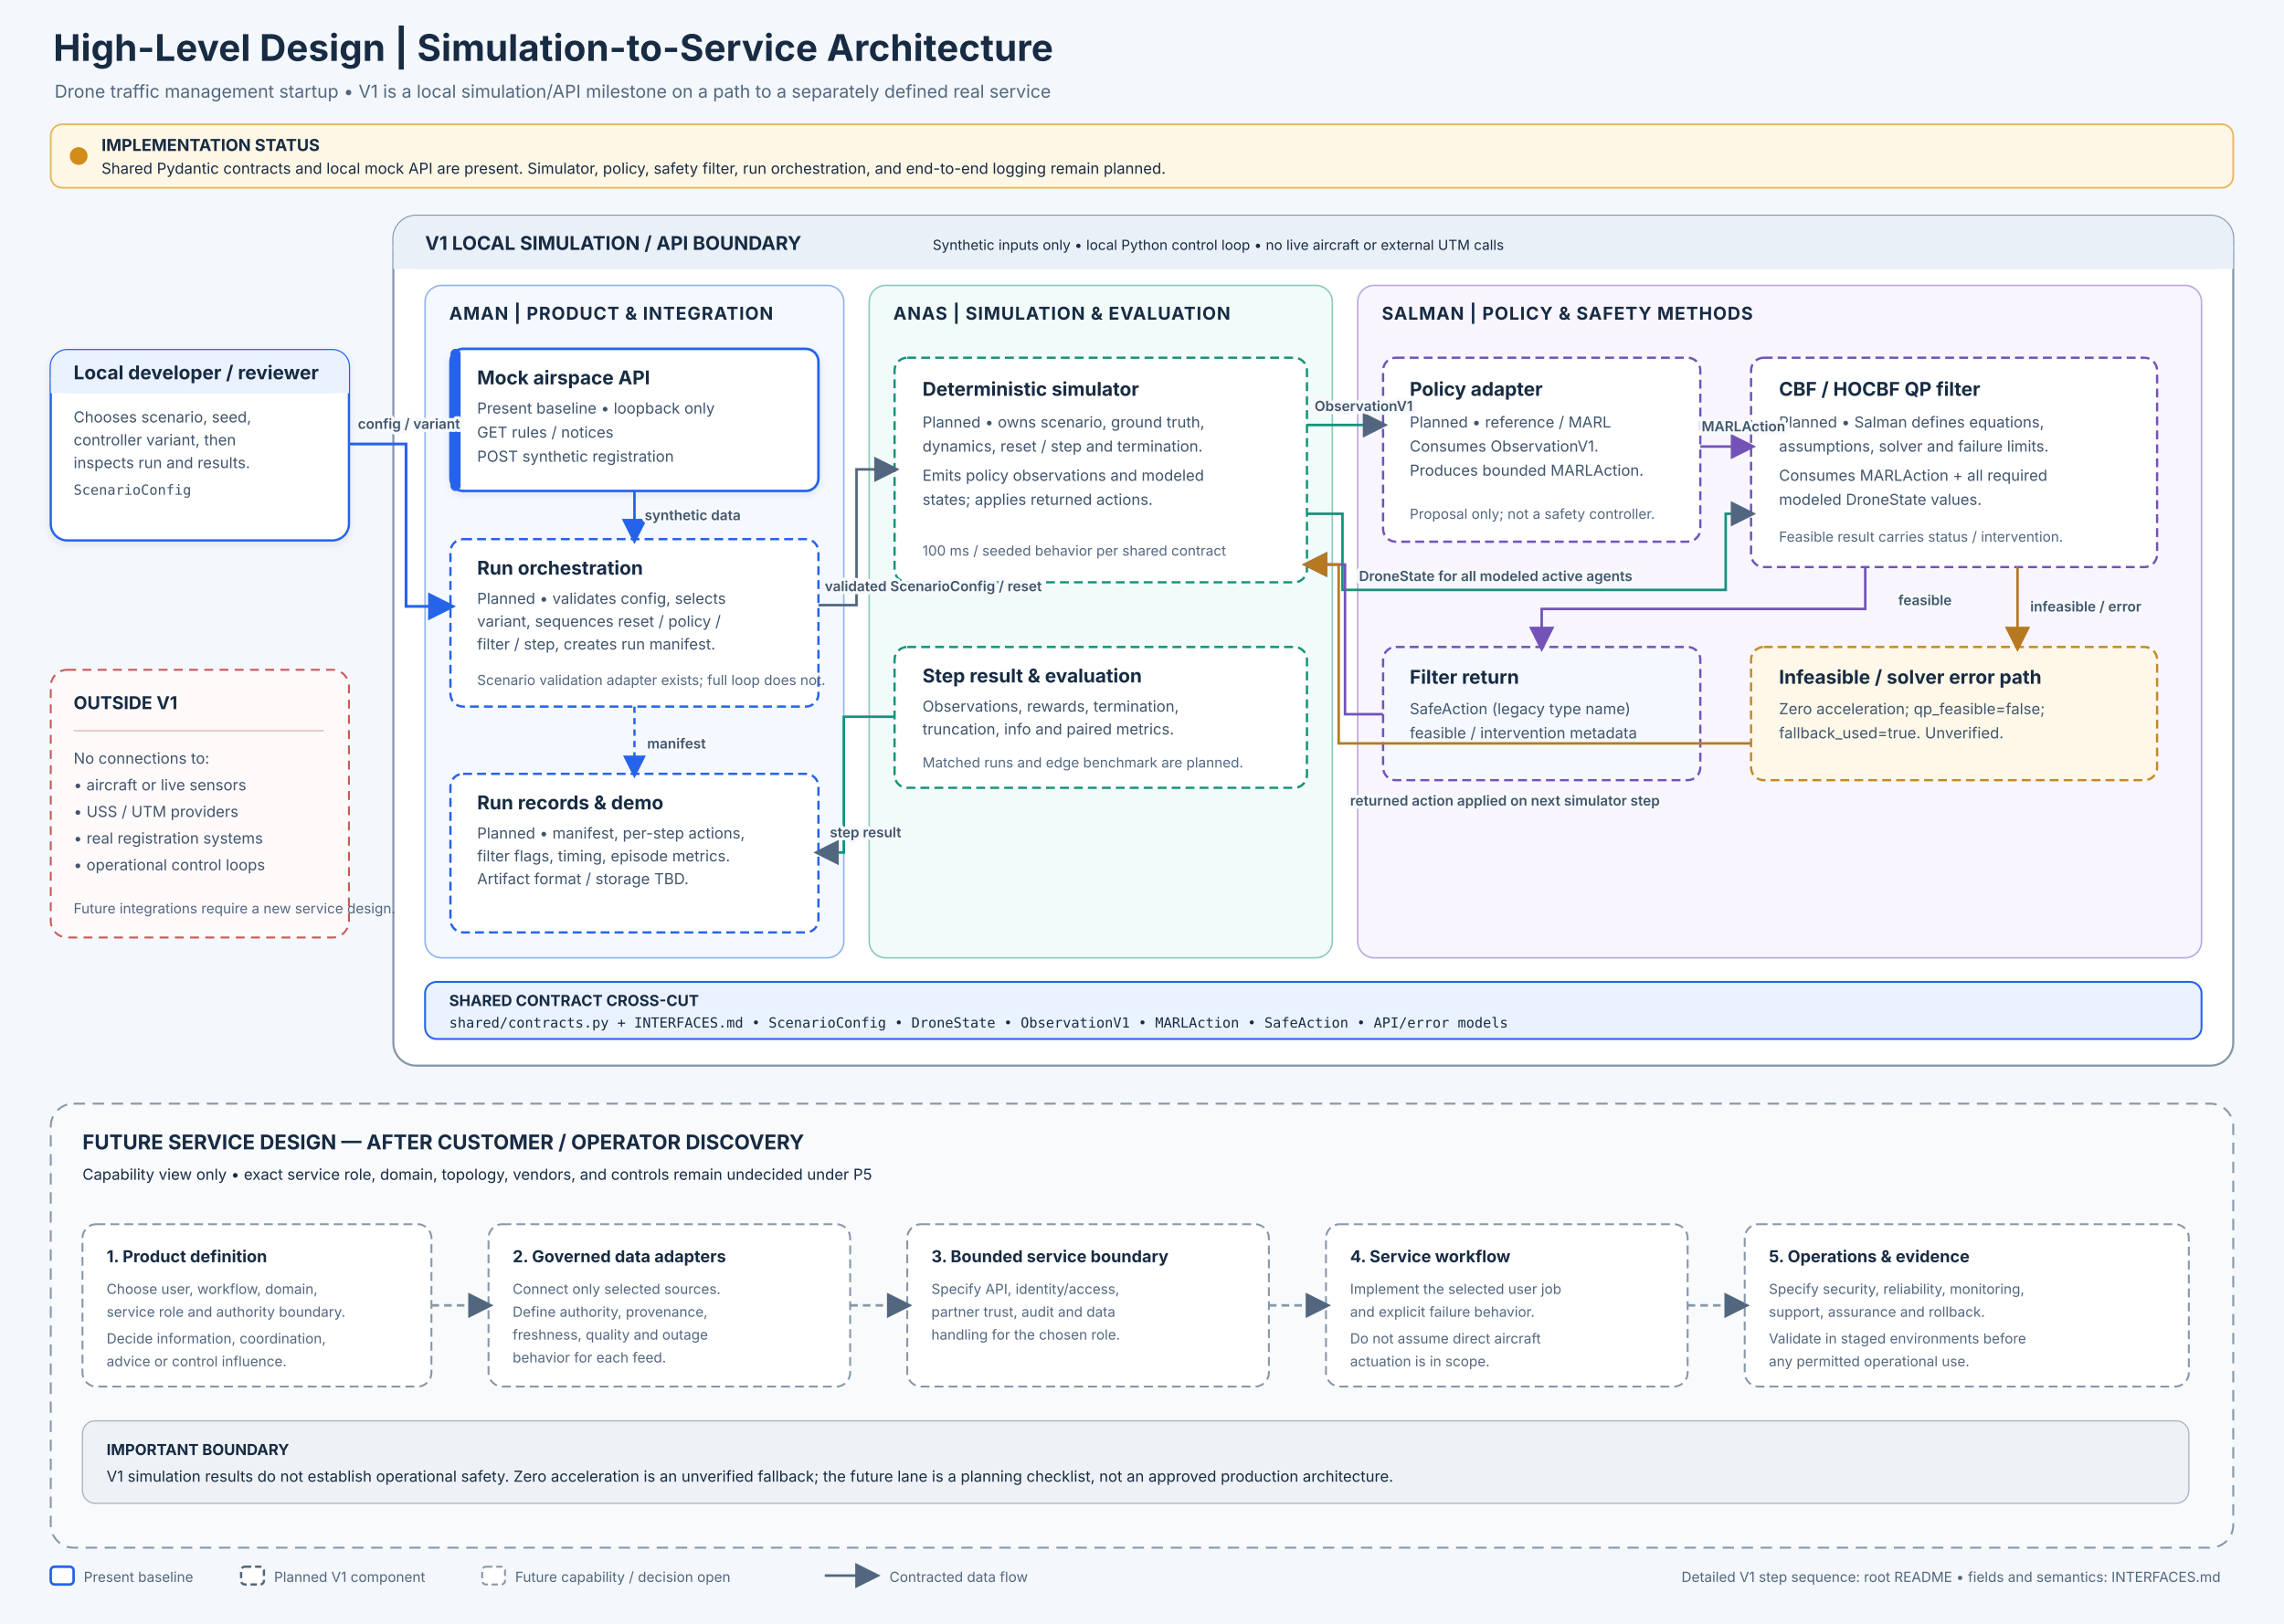
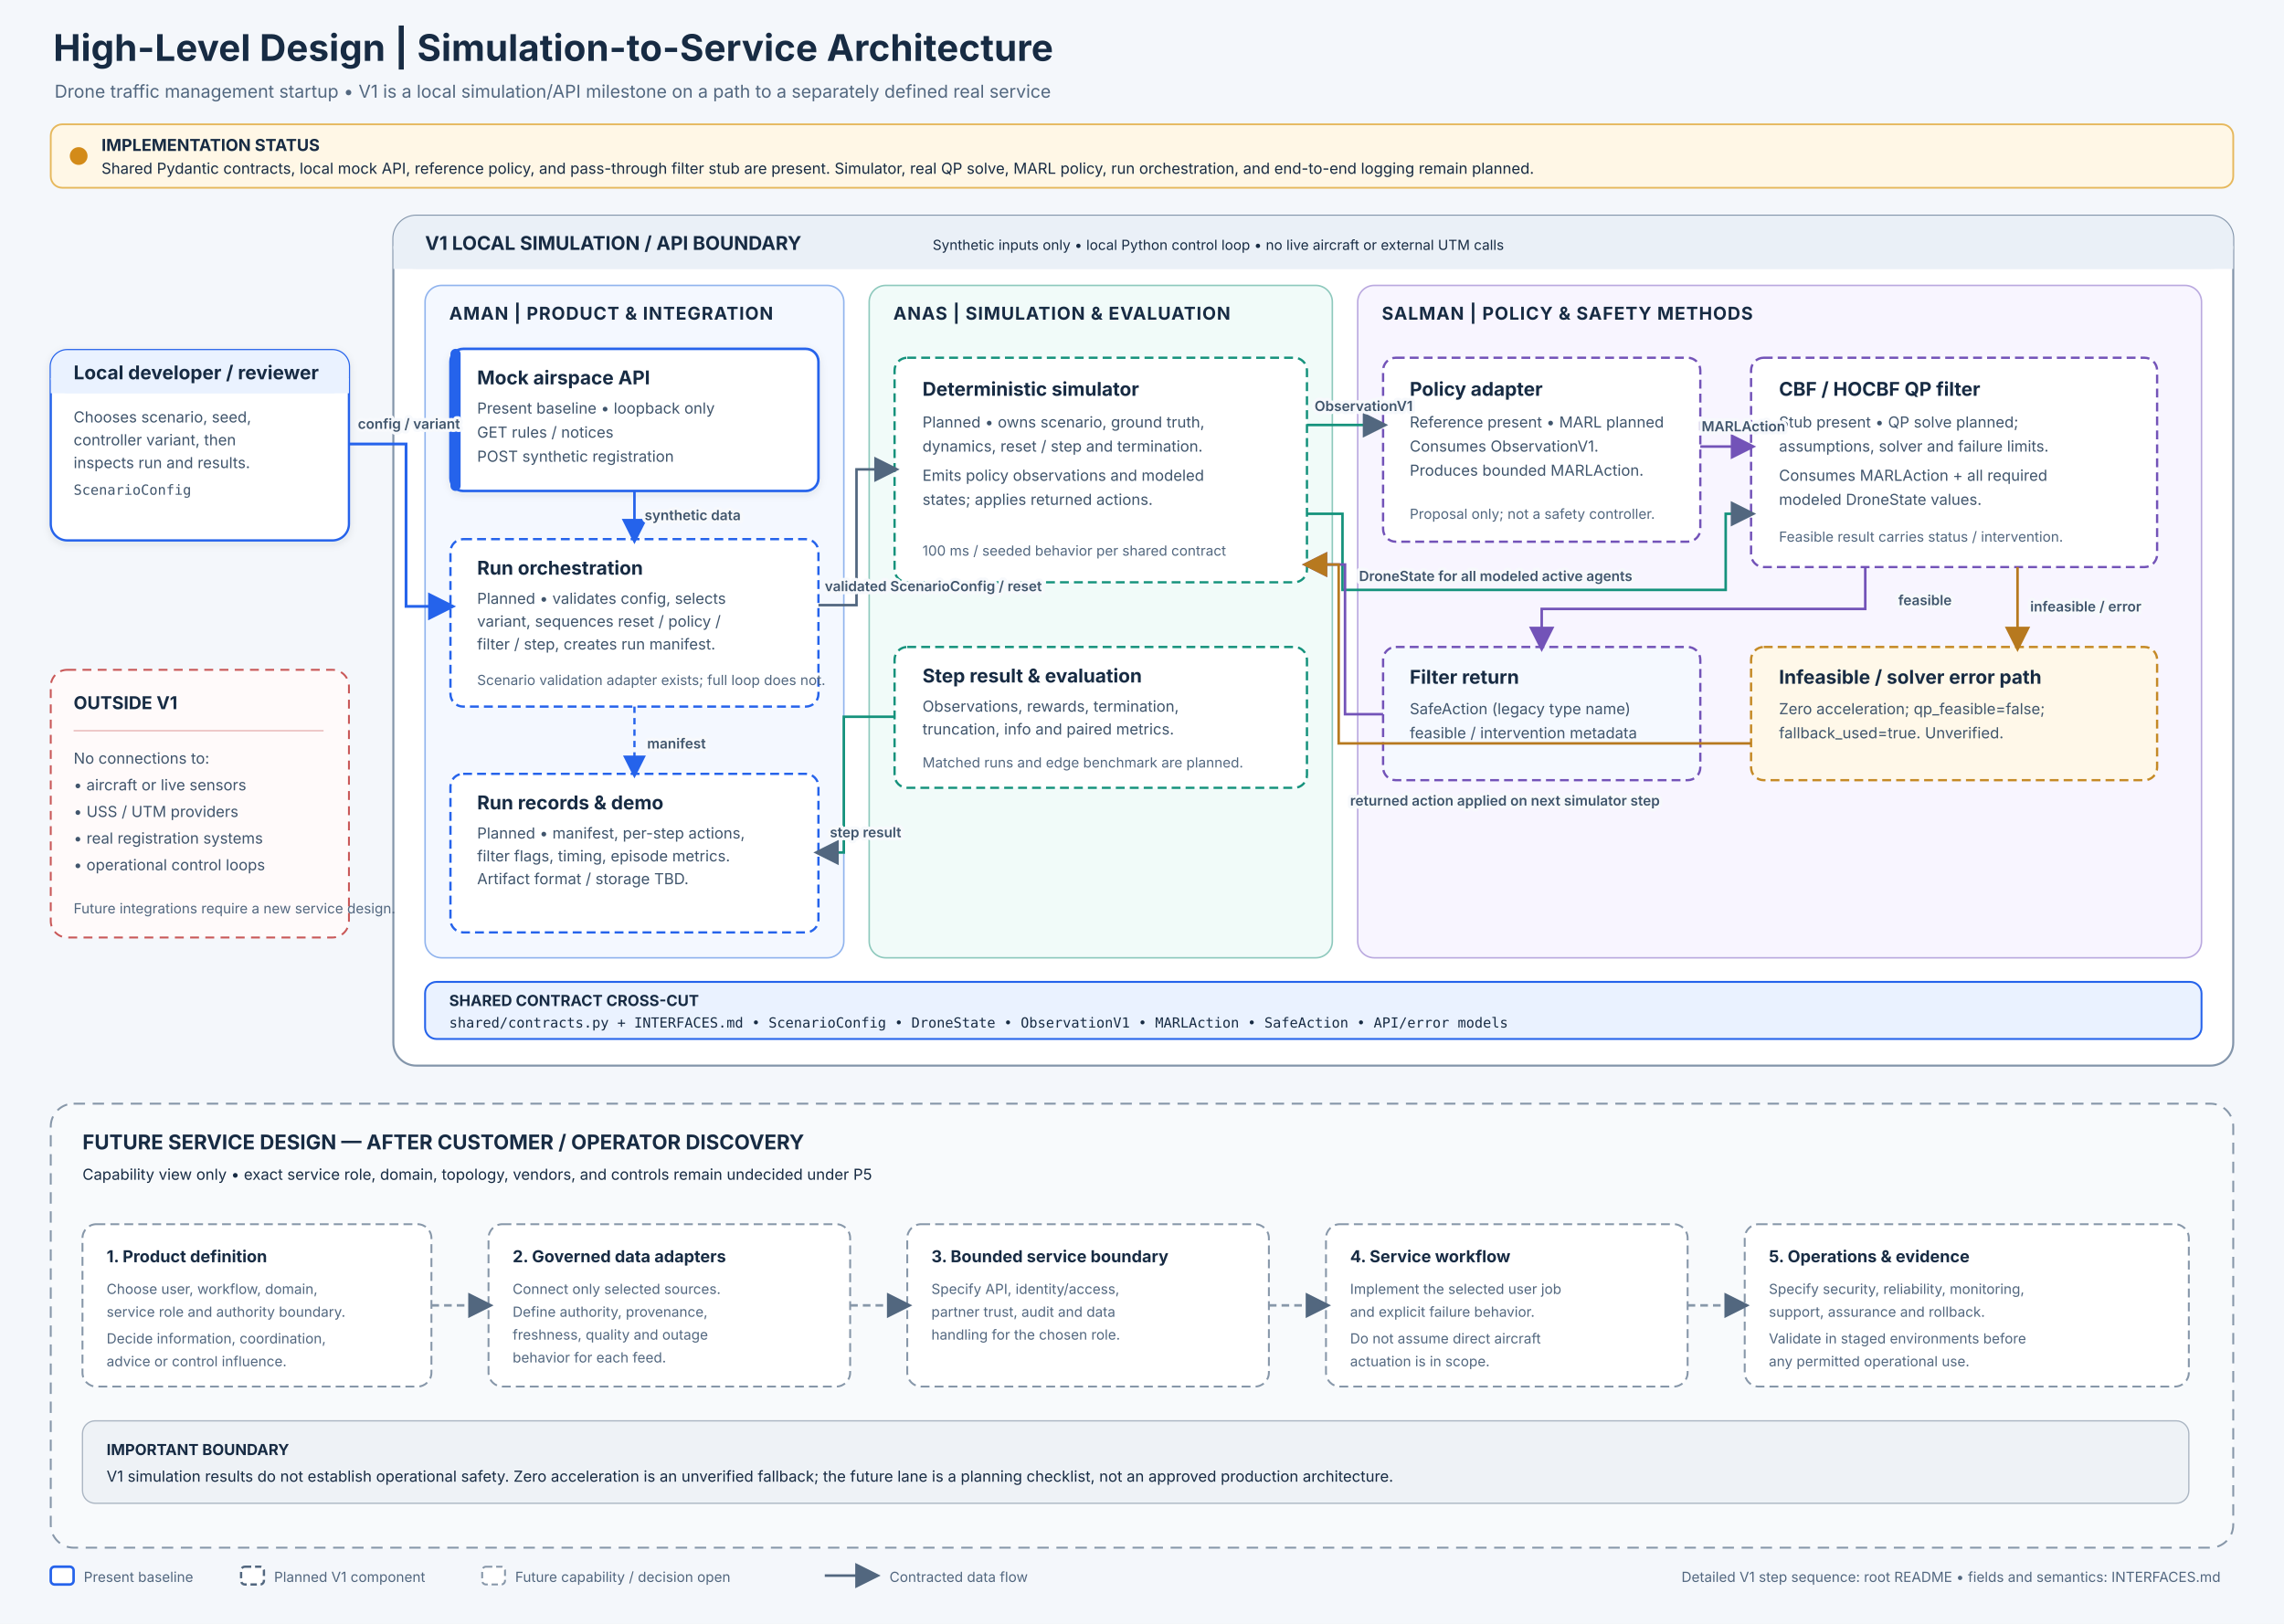
<svg xmlns="http://www.w3.org/2000/svg" width="1800" height="1280" viewBox="0 0 1800 1280" role="img" aria-labelledby="title desc">
  <defs>
    <marker id="arrow" markerWidth="10" markerHeight="10" refX="8" refY="5" orient="auto" markerUnits="strokeWidth">
      <path d="M0,0 L10,5 L0,10 z" fill="#52677f" />
    </marker>
    <marker id="arrowBlue" markerWidth="10" markerHeight="10" refX="8" refY="5" orient="auto" markerUnits="strokeWidth">
      <path d="M0,0 L10,5 L0,10 z" fill="#2563eb" />
    </marker>
    <marker id="arrowPurple" markerWidth="10" markerHeight="10" refX="8" refY="5" orient="auto" markerUnits="strokeWidth">
      <path d="M0,0 L10,5 L0,10 z" fill="#7353b8" />
    </marker>
    <marker id="arrowAmber" markerWidth="10" markerHeight="10" refX="8" refY="5" orient="auto" markerUnits="strokeWidth">
      <path d="M0,0 L10,5 L0,10 z" fill="#b7791f" />
    </marker>
    <filter id="shadow" x="-10%" y="-10%" width="120%" height="130%">
      <feDropShadow dx="0" dy="2" stdDeviation="3" flood-color="#18324d" flood-opacity="0.09" />
    </filter>
    <style>
      text{font-family:Inter,Segoe UI,Arial,sans-serif;fill:#172b43}
      .title{font-size:29px;font-weight:700;letter-spacing:.1px}
      .subtitle{font-size:14px;fill:#52677f}
      .note{font-size:12px;fill:#40556c}
      .zoneTitle{font-size:14px;font-weight:700;letter-spacing:.65px}
      .cardTitle{font-size:15px;font-weight:700}
      .cardBody{font-size:12px;fill:#40556c}
      .small{font-size:11px;fill:#52677f}
      .edgeLabel{font-size:11px;font-weight:600;fill:#40556c;paint-order:stroke;stroke:#f7f9fc;stroke-width:5px;stroke-linejoin:round}
      .futureTitle{font-size:13px;font-weight:700}
      .futureBody{font-size:11px;fill:#52677f}
      .mono{font-family:Consolas,Monaco,monospace;font-size:11px}
    </style>
  </defs>
  <rect width="1800" height="1280" fill="#f4f7fb" />
  <text x="42" y="48" class="title">High-Level Design | Simulation-to-Service Architecture</text>
  <text x="43" y="77" class="subtitle">Drone traffic management startup • V1 is a local simulation/API milestone on a path to a separately defined real service</text>
  <rect x="40" y="98" width="1720" height="50" rx="9" fill="#fff7e6" stroke="#e6b85c" stroke-width="1.4" />
  <circle cx="62" cy="123" r="7" fill="#d38b19" />
  <text x="80" y="119" font-size="13" font-weight="700" fill="#744b0b">IMPLEMENTATION STATUS</text>
-   <text x="80" y="137" font-size="12" fill="#744b0b">Shared Pydantic contracts and local mock API are present. Simulator, policy, safety filter, run orchestration, and end-to-end logging remain planned.</text>
+   <text x="80" y="137" font-size="12" fill="#744b0b">Shared Pydantic contracts, local mock API, reference policy, and pass-through filter stub are present. Simulator, real QP solve, MARL policy, run orchestration, and end-to-end logging remain planned.</text>
  <rect x="310" y="170" width="1450" height="670" rx="18" fill="#ffffff" stroke="#8395aa" stroke-width="1.6" />
  <rect x="310" y="170" width="1450" height="42" rx="18" fill="#eaf0f7" />
  <rect x="310" y="194" width="1450" height="18" fill="#eaf0f7" />
  <text x="335" y="197" font-size="15" font-weight="700">V1 LOCAL SIMULATION / API BOUNDARY</text>
  <text x="735" y="197" font-size="11" fill="#52677f">Synthetic inputs only • local Python control loop • no live aircraft or external UTM calls</text>
  <rect x="40" y="276" width="235" height="150" rx="13" fill="#ffffff" stroke="#2563eb" stroke-width="1.8" filter="url(#shadow)" />
  <rect x="40" y="276" width="235" height="34" rx="13" fill="#eaf2ff" />
  <rect x="40" y="298" width="235" height="12" fill="#eaf2ff" />
  <text x="58" y="299" class="cardTitle" fill="#1849a9">Local developer / reviewer</text>
  <text x="58" y="333" class="cardBody">
    <tspan x="58" dy="0">Chooses scenario, seed,</tspan>
    <tspan x="58" dy="18">controller variant, then</tspan>
    <tspan x="58" dy="18">inspects run and results.</tspan>
    <tspan x="58" dy="21" class="mono">ScenarioConfig</tspan>
  </text>
  <rect x="40" y="528" width="235" height="211" rx="13" fill="#fffafa" stroke="#c95858" stroke-width="1.5" stroke-dasharray="7 5" />
  <text x="58" y="559" font-size="14" font-weight="700" fill="#a52d2d">OUTSIDE V1</text>
  <path d="M58 576 H255" stroke="#e7b4b4" />
  <text x="58" y="602" class="cardBody" fill="#7e3434">
    <tspan x="58" dy="0">No connections to:</tspan>
    <tspan x="58" dy="21">• aircraft or live sensors</tspan>
    <tspan x="58" dy="21">• USS / UTM providers</tspan>
    <tspan x="58" dy="21">• real registration systems</tspan>
    <tspan x="58" dy="21">• operational control loops</tspan>
  </text>
  <text x="58" y="720" class="small" fill="#9d3e3e">Future integrations require a new service design.</text>
  <rect x="335" y="225" width="330" height="530" rx="13" fill="#f4f8ff" stroke="#91b4ee" stroke-width="1.2" />
  <text x="354" y="252" class="zoneTitle" fill="#1849a9">AMAN | PRODUCT &amp; INTEGRATION</text>
  <rect x="685" y="225" width="365" height="530" rx="13" fill="#f1fbf9" stroke="#8ec9bd" stroke-width="1.2" />
  <text x="704" y="252" class="zoneTitle" fill="#147363">ANAS | SIMULATION &amp; EVALUATION</text>
  <rect x="1070" y="225" width="665" height="530" rx="13" fill="#f8f5ff" stroke="#baa9df" stroke-width="1.2" />
  <text x="1089" y="252" class="zoneTitle" fill="#5c4296">SALMAN | POLICY &amp; SAFETY METHODS</text>
  <rect x="355" y="275" width="290" height="112" rx="10" fill="#ffffff" stroke="#2563eb" stroke-width="2" filter="url(#shadow)" />
  <rect x="355" y="275" width="8" height="112" rx="4" fill="#2563eb" />
  <text x="376" y="303" class="cardTitle">Mock airspace API</text>
  <text x="376" y="326" class="cardBody">
    <tspan x="376" dy="0">Present baseline • loopback only</tspan>
    <tspan x="376" dy="19">GET rules / notices</tspan>
    <tspan x="376" dy="19">POST synthetic registration</tspan>
  </text>
  <rect x="355" y="425" width="290" height="132" rx="10" fill="#ffffff" stroke="#2563eb" stroke-width="1.8" stroke-dasharray="7 4" />
  <text x="376" y="453" class="cardTitle">Run orchestration</text>
  <text x="376" y="476" class="cardBody">
    <tspan x="376" dy="0">Planned • validates config, selects</tspan>
    <tspan x="376" dy="18">variant, sequences reset / policy /</tspan>
    <tspan x="376" dy="18">filter / step, creates run manifest.</tspan>
  </text>
  <text x="376" y="540" class="small">Scenario validation adapter exists; full loop does not.</text>
  <rect x="355" y="610" width="290" height="125" rx="10" fill="#ffffff" stroke="#2563eb" stroke-width="1.8" stroke-dasharray="7 4" />
  <text x="376" y="638" class="cardTitle">Run records &amp; demo</text>
  <text x="376" y="661" class="cardBody">
    <tspan x="376" dy="0">Planned • manifest, per-step actions,</tspan>
    <tspan x="376" dy="18">filter flags, timing, episode metrics.</tspan>
    <tspan x="376" dy="18">Artifact format / storage TBD.</tspan>
  </text>
  <rect x="705" y="282" width="325" height="177" rx="10" fill="#ffffff" stroke="#15927c" stroke-width="1.8" stroke-dasharray="7 4" />
  <text x="727" y="312" class="cardTitle">Deterministic simulator</text>
  <text x="727" y="337" class="cardBody">
    <tspan x="727" dy="0">Planned • owns scenario, ground truth,</tspan>
    <tspan x="727" dy="19">dynamics, reset / step and termination.</tspan>
    <tspan x="727" dy="23">Emits policy observations and modeled</tspan>
    <tspan x="727" dy="19">states; applies returned actions.</tspan>
  </text>
  <text x="727" y="438" class="small">100 ms / seeded behavior per shared contract</text>
  <rect x="705" y="510" width="325" height="111" rx="10" fill="#ffffff" stroke="#15927c" stroke-width="1.8" stroke-dasharray="7 4" />
  <text x="727" y="538" class="cardTitle">Step result &amp; evaluation</text>
  <text x="727" y="561" class="cardBody">
    <tspan x="727" dy="0">Observations, rewards, termination,</tspan>
    <tspan x="727" dy="18">truncation, info and paired metrics.</tspan>
  </text>
  <text x="727" y="605" class="small">Matched runs and edge benchmark are planned.</text>
  <rect x="1090" y="282" width="250" height="145" rx="10" fill="#ffffff" stroke="#7353b8" stroke-width="1.8" stroke-dasharray="7 4" />
  <text x="1111" y="312" class="cardTitle">Policy adapter</text>
  <text x="1111" y="337" class="cardBody">
-     <tspan x="1111" dy="0">Planned • reference / MARL</tspan>
+     <tspan x="1111" dy="0">Reference present • MARL planned</tspan>
    <tspan x="1111" dy="19">Consumes ObservationV1.</tspan>
    <tspan x="1111" dy="19">Produces bounded MARLAction.</tspan>
  </text>
  <text x="1111" y="409" class="small">Proposal only; not a safety controller.</text>
  <rect x="1380" y="282" width="320" height="165" rx="10" fill="#ffffff" stroke="#7353b8" stroke-width="1.8" stroke-dasharray="7 4" />
  <text x="1402" y="312" class="cardTitle">CBF / HOCBF QP filter</text>
  <text x="1402" y="337" class="cardBody">
-     <tspan x="1402" dy="0">Planned • Salman defines equations,</tspan>
+     <tspan x="1402" dy="0">Stub present • QP solve planned;</tspan>
    <tspan x="1402" dy="19">assumptions, solver and failure limits.</tspan>
    <tspan x="1402" dy="23">Consumes MARLAction + all required</tspan>
    <tspan x="1402" dy="19">modeled DroneState values.</tspan>
  </text>
  <text x="1402" y="427" class="small">Feasible result carries status / intervention.</text>
  <rect x="1090" y="510" width="250" height="105" rx="10" fill="#f5f9ff" stroke="#7353b8" stroke-width="1.8" stroke-dasharray="7 4" />
  <text x="1111" y="539" class="cardTitle">Filter return</text>
  <text x="1111" y="563" class="cardBody">
    <tspan x="1111" dy="0">SafeAction (legacy type name)</tspan>
    <tspan x="1111" dy="19">feasible / intervention metadata</tspan>
  </text>
  <rect x="1380" y="510" width="320" height="105" rx="10" fill="#fff8e9" stroke="#c58a26" stroke-width="1.8" stroke-dasharray="7 4" />
  <text x="1402" y="539" class="cardTitle" fill="#8b5c12">Infeasible / solver error path</text>
  <text x="1402" y="563" class="cardBody" fill="#76551d">
    <tspan x="1402" dy="0">Zero acceleration; qp_feasible=false;</tspan>
    <tspan x="1402" dy="19">fallback_used=true. Unverified.</tspan>
  </text>
  <path d="M275 350 H320 V478 H355" fill="none" stroke="#2563eb" stroke-width="2.2" marker-end="url(#arrowBlue)" />
  <text x="282" y="338" class="edgeLabel">config / variant</text>
  <path d="M500 387 V425" fill="none" stroke="#2563eb" stroke-width="2" marker-end="url(#arrowBlue)" />
  <text x="508" y="410" class="edgeLabel">synthetic data</text>
  <path d="M645 477 H675 V370 H705" fill="none" stroke="#52677f" stroke-width="2" marker-end="url(#arrow)" />
  <text x="650" y="466" class="edgeLabel">validated ScenarioConfig / reset</text>
  <path d="M1030 335 H1090" fill="none" stroke="#15927c" stroke-width="2" marker-end="url(#arrow)" />
  <text x="1036" y="324" class="edgeLabel">ObservationV1</text>
  <path d="M1340 352 H1380" fill="none" stroke="#7353b8" stroke-width="2" marker-end="url(#arrowPurple)" />
  <text x="1341" y="340" class="edgeLabel">MARLAction</text>
  <path d="M1030 405 H1058 V465 H1360 V405 H1380" fill="none" stroke="#15927c" stroke-width="2" marker-end="url(#arrow)" />
  <text x="1071" y="458" class="edgeLabel">DroneState for all modeled active agents</text>
  <path d="M1470 447 V480 H1215 V510" fill="none" stroke="#7353b8" stroke-width="2" marker-end="url(#arrowPurple)" />
  <path d="M1590 447 V510" fill="none" stroke="#b7791f" stroke-width="2" marker-end="url(#arrowAmber)" />
  <text x="1496" y="477" class="edgeLabel">feasible</text>
  <text x="1600" y="482" class="edgeLabel">infeasible / error</text>
  <path d="M1090 563 H1060 V445 H1030" fill="none" stroke="#7353b8" stroke-width="2" marker-end="url(#arrowPurple)" />
  <path d="M1380 586 H1055 V445 H1030" fill="none" stroke="#b7791f" stroke-width="2" marker-end="url(#arrowAmber)" />
  <text x="1064" y="635" class="edgeLabel">returned action applied on next simulator step</text>
  <path d="M705 565 H665 V672 H645" fill="none" stroke="#15927c" stroke-width="2" marker-end="url(#arrow)" />
  <text x="654" y="660" class="edgeLabel">step result</text>
  <path d="M500 557 V610" fill="none" stroke="#2563eb" stroke-width="1.8" stroke-dasharray="5 4" marker-end="url(#arrowBlue)" />
  <text x="510" y="590" class="edgeLabel">manifest</text>
  <rect x="335" y="774" width="1400" height="45" rx="9" fill="#eaf2ff" stroke="#2563eb" stroke-width="1.5" />
  <text x="354" y="793" font-size="12" font-weight="700" fill="#1849a9">SHARED CONTRACT CROSS-CUT</text>
  <text x="354" y="810" class="mono" fill="#31577e">shared/contracts.py + INTERFACES.md • ScenarioConfig • DroneState • ObservationV1 • MARLAction • SafeAction • API/error models</text>
  <rect x="40" y="870" width="1720" height="350" rx="18" fill="#f8fafc" stroke="#8797a9" stroke-width="1.5" stroke-dasharray="9 6" />
  <text x="65" y="906" font-size="16" font-weight="700">FUTURE SERVICE DESIGN — AFTER CUSTOMER / OPERATOR DISCOVERY</text>
  <text x="65" y="930" font-size="12" fill="#52677f">Capability view only • exact service role, domain, topology, vendors, and controls remain undecided under P5</text>
  <rect x="65" y="965" width="275" height="128" rx="11" fill="#ffffff" stroke="#8797a9" stroke-width="1.5" stroke-dasharray="7 4" />
  <text x="84" y="995" class="futureTitle">1. Product definition</text>
  <text x="84" y="1020" class="futureBody">
    <tspan x="84" dy="0">Choose user, workflow, domain,</tspan>
    <tspan x="84" dy="18">service role and authority boundary.</tspan>
    <tspan x="84" dy="21">Decide information, coordination,</tspan>
    <tspan x="84" dy="18">advice or control influence.</tspan>
  </text>
  <rect x="385" y="965" width="285" height="128" rx="11" fill="#ffffff" stroke="#8797a9" stroke-width="1.5" stroke-dasharray="7 4" />
  <text x="404" y="995" class="futureTitle">2. Governed data adapters</text>
  <text x="404" y="1020" class="futureBody">
    <tspan x="404" dy="0">Connect only selected sources.</tspan>
    <tspan x="404" dy="18">Define authority, provenance,</tspan>
    <tspan x="404" dy="18">freshness, quality and outage</tspan>
    <tspan x="404" dy="18">behavior for each feed.</tspan>
  </text>
  <rect x="715" y="965" width="285" height="128" rx="11" fill="#ffffff" stroke="#8797a9" stroke-width="1.5" stroke-dasharray="7 4" />
  <text x="734" y="995" class="futureTitle">3. Bounded service boundary</text>
  <text x="734" y="1020" class="futureBody">
    <tspan x="734" dy="0">Specify API, identity/access,</tspan>
    <tspan x="734" dy="18">partner trust, audit and data</tspan>
    <tspan x="734" dy="18">handling for the chosen role.</tspan>
  </text>
  <rect x="1045" y="965" width="285" height="128" rx="11" fill="#ffffff" stroke="#8797a9" stroke-width="1.5" stroke-dasharray="7 4" />
  <text x="1064" y="995" class="futureTitle">4. Service workflow</text>
  <text x="1064" y="1020" class="futureBody">
    <tspan x="1064" dy="0">Implement the selected user job</tspan>
    <tspan x="1064" dy="18">and explicit failure behavior.</tspan>
    <tspan x="1064" dy="21">Do not assume direct aircraft</tspan>
    <tspan x="1064" dy="18">actuation is in scope.</tspan>
  </text>
  <rect x="1375" y="965" width="350" height="128" rx="11" fill="#ffffff" stroke="#8797a9" stroke-width="1.5" stroke-dasharray="7 4" />
  <text x="1394" y="995" class="futureTitle">5. Operations &amp; evidence</text>
  <text x="1394" y="1020" class="futureBody">
    <tspan x="1394" dy="0">Specify security, reliability, monitoring,</tspan>
    <tspan x="1394" dy="18">support, assurance and rollback.</tspan>
    <tspan x="1394" dy="21">Validate in staged environments before</tspan>
    <tspan x="1394" dy="18">any permitted operational use.</tspan>
  </text>
  <path d="M340 1029 H385" fill="none" stroke="#8797a9" stroke-width="2" stroke-dasharray="6 4" marker-end="url(#arrow)" />
  <path d="M670 1029 H715" fill="none" stroke="#8797a9" stroke-width="2" stroke-dasharray="6 4" marker-end="url(#arrow)" />
  <path d="M1000 1029 H1045" fill="none" stroke="#8797a9" stroke-width="2" stroke-dasharray="6 4" marker-end="url(#arrow)" />
  <path d="M1330 1029 H1375" fill="none" stroke="#8797a9" stroke-width="2" stroke-dasharray="6 4" marker-end="url(#arrow)" />
  <rect x="65" y="1120" width="1660" height="65" rx="10" fill="#eef2f6" stroke="#aab5c2" />
  <text x="84" y="1147" font-size="12" font-weight="700">IMPORTANT BOUNDARY</text>
  <text x="84" y="1168" font-size="12" fill="#40556c">V1 simulation results do not establish operational safety. Zero acceleration is an unverified fallback; the future lane is a planning checklist, not an approved production architecture.</text>
  <rect x="40" y="1235" width="18" height="14" rx="3" fill="#ffffff" stroke="#2563eb" stroke-width="2" />
  <text x="66" y="1247" class="small">Present baseline</text>
  <rect x="190" y="1235" width="18" height="14" rx="3" fill="#ffffff" stroke="#52677f" stroke-width="1.8" stroke-dasharray="5 3" />
  <text x="216" y="1247" class="small">Planned V1 component</text>
  <rect x="380" y="1235" width="18" height="14" rx="3" fill="#ffffff" stroke="#8797a9" stroke-width="1.5" stroke-dasharray="5 3" />
  <text x="406" y="1247" class="small">Future capability / decision open</text>
  <line x1="650" y1="1242" x2="690" y2="1242" stroke="#52677f" stroke-width="2" marker-end="url(#arrow)" />
  <text x="701" y="1247" class="small">Contracted data flow</text>
  <text x="1750" y="1247" text-anchor="end" class="small">Detailed V1 step sequence: root README • fields and semantics: INTERFACES.md</text>
</svg>
